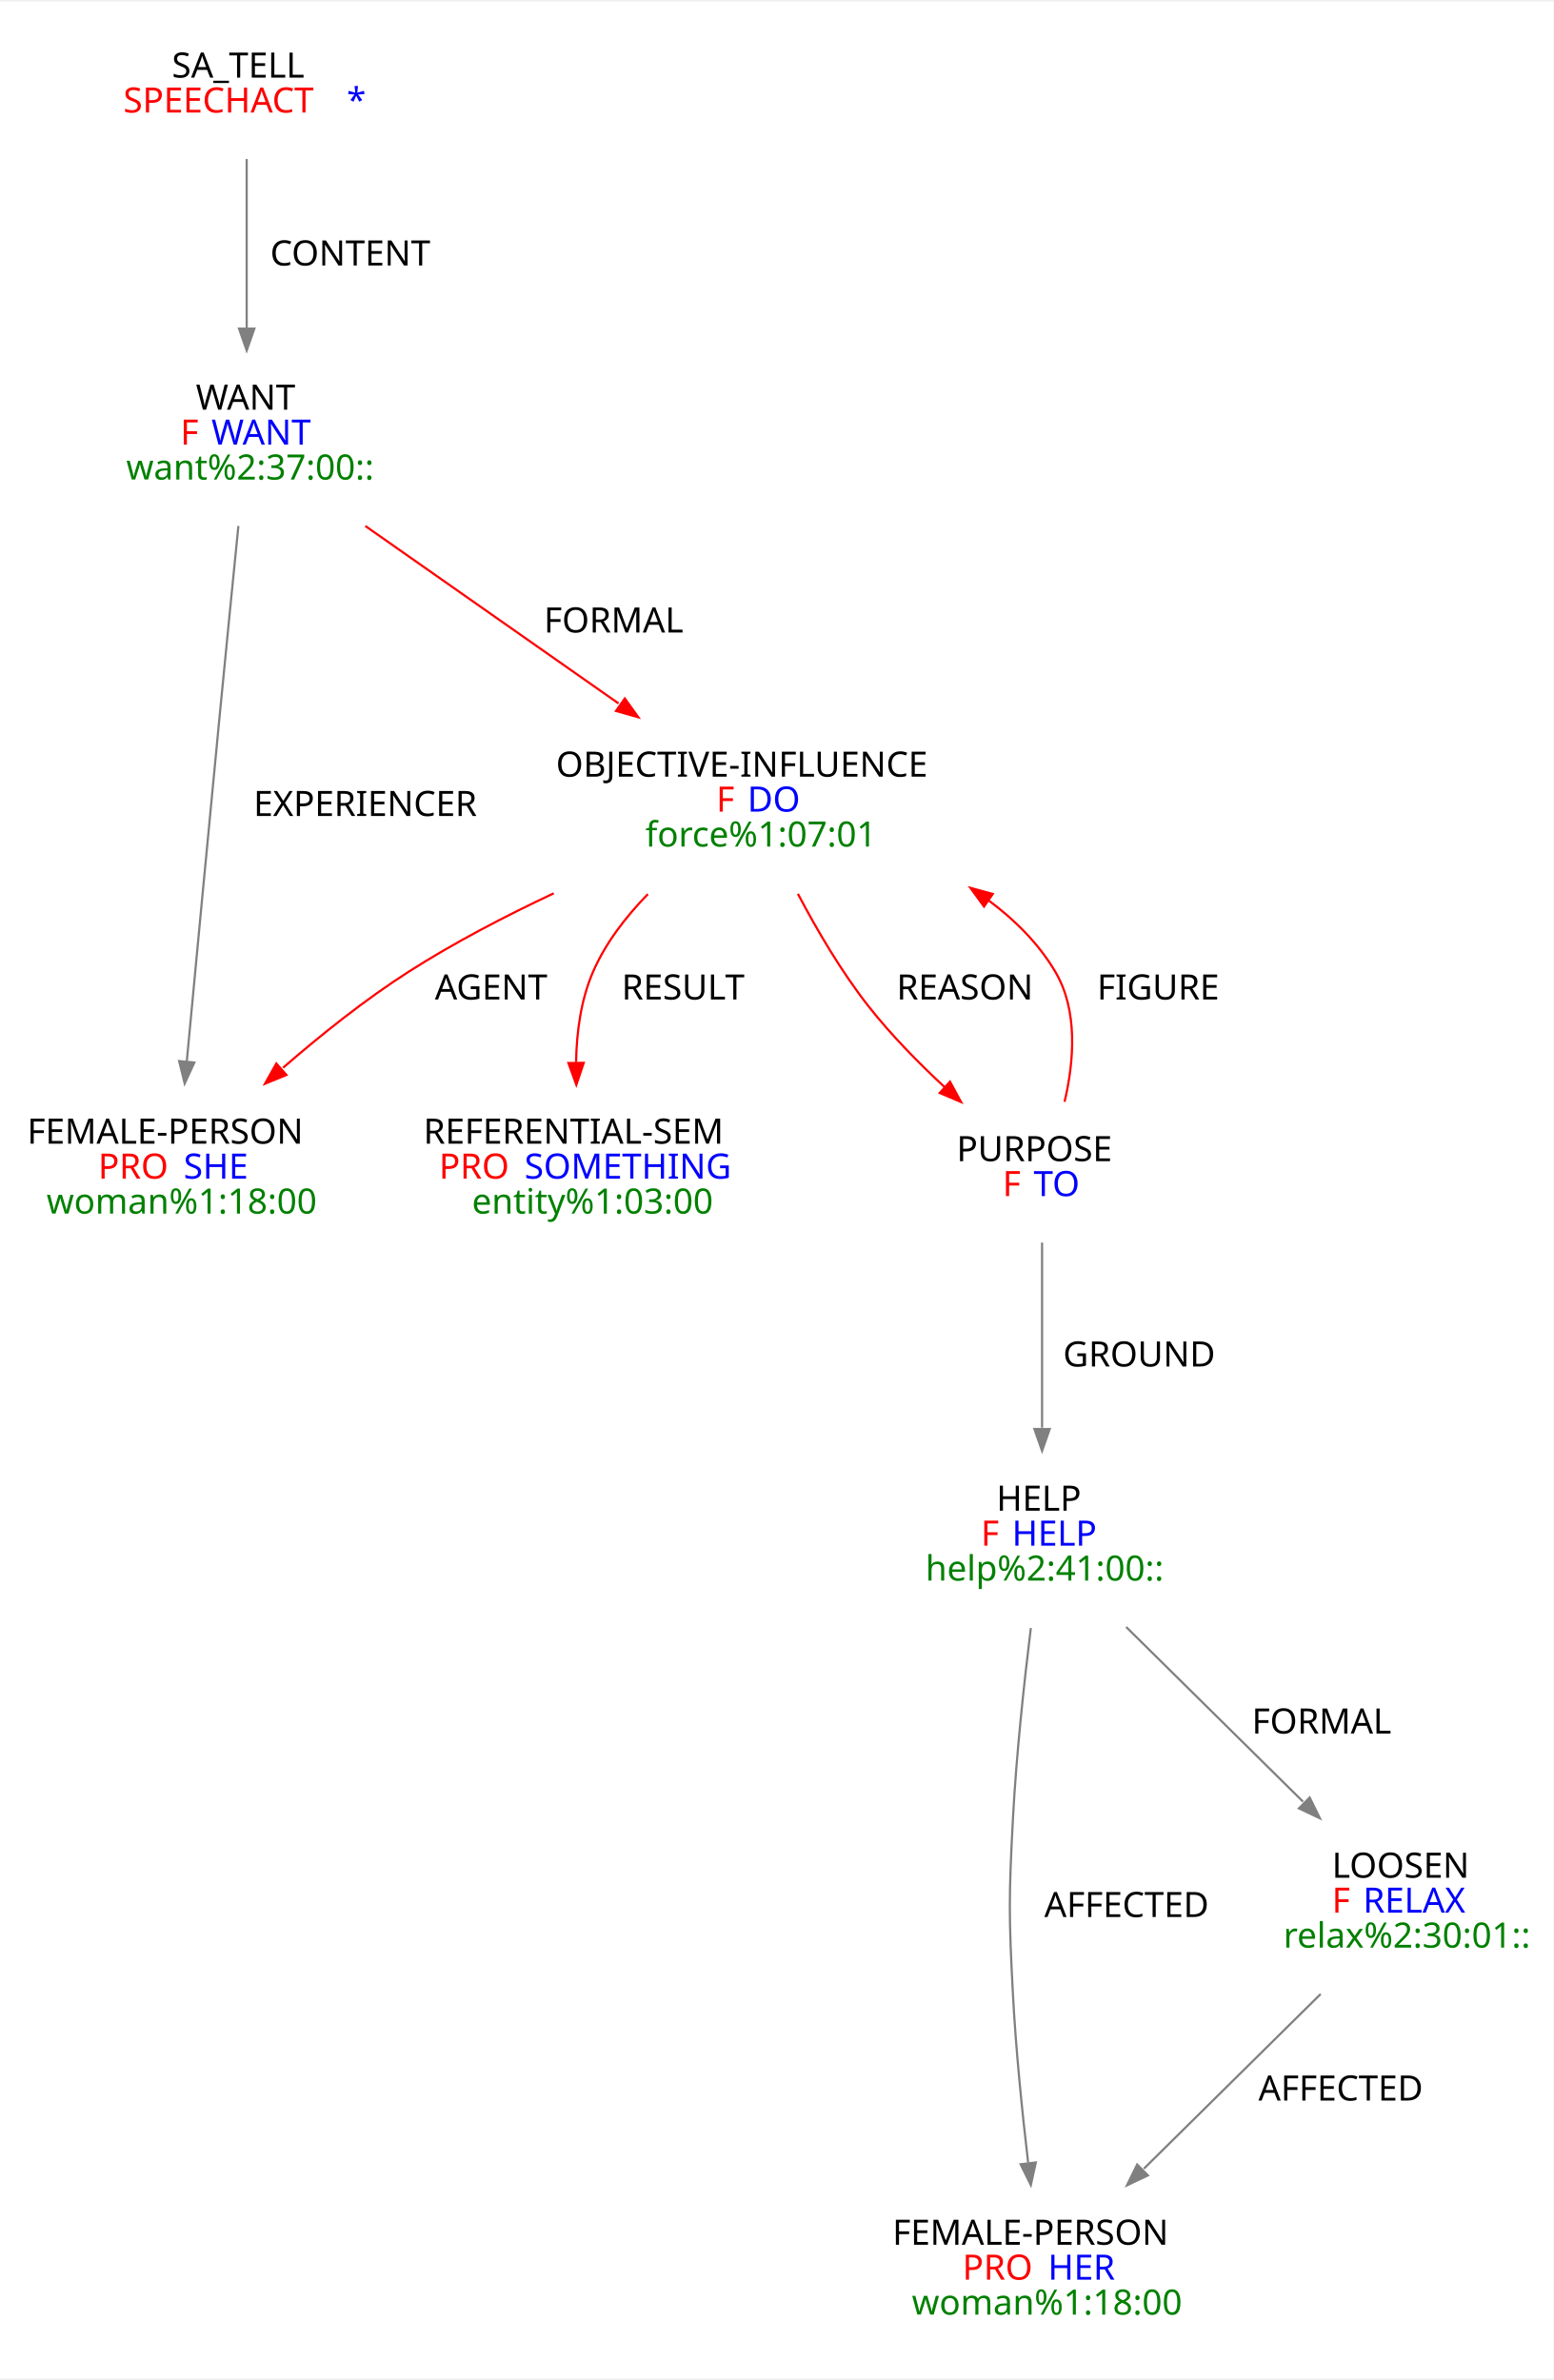
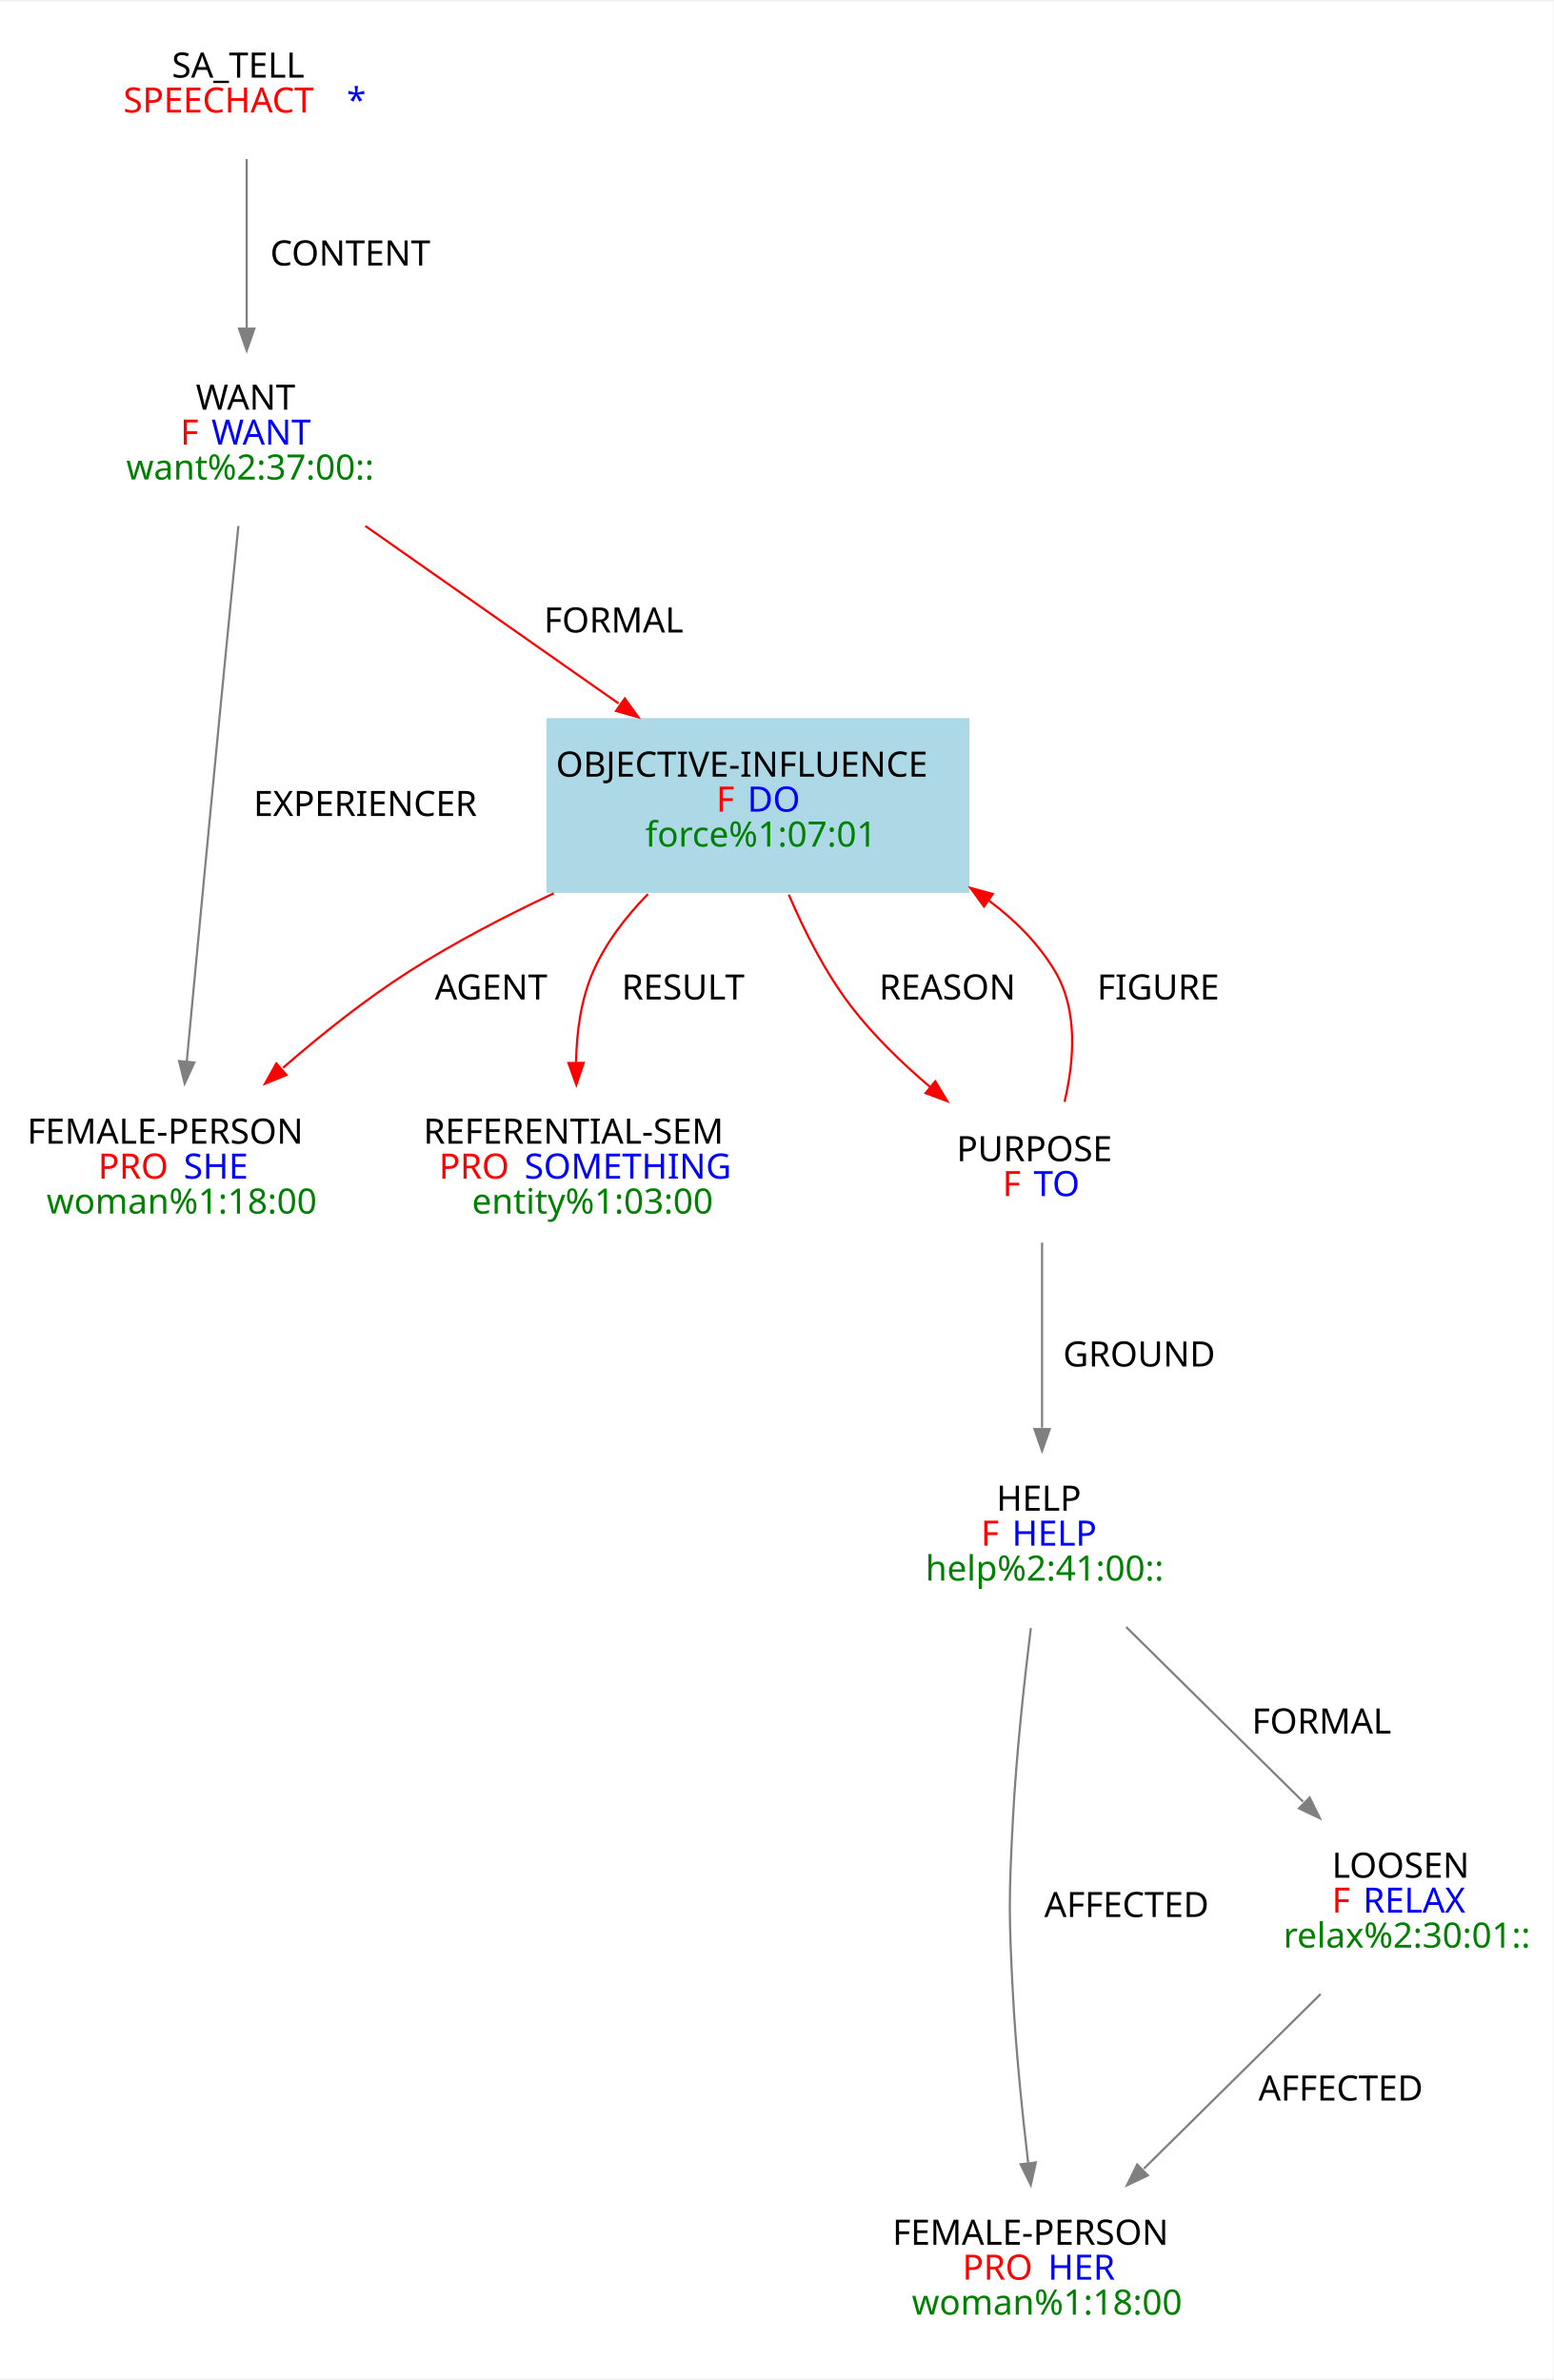
<svg xmlns="http://www.w3.org/2000/svg" xmlns:xlink="http://www.w3.org/1999/xlink" width="355pt" height="544pt" viewBox="0.00 0.00 355.47 544.00">
  <g id="graph0" class="graph" transform="scale(1 1) rotate(0) translate(4 540)">
    <polygon fill="white" stroke="transparent" points="-4,4 -4,-540 351.47,-540 351.47,4 -4,4" />
    <g id="node1" class="node">
      <g id="a_node1">
        <a xlink:href="http://trips.ihmc.us/lexicon/data/ONT::SA_TELL.xml" xlink:title="&lt;font color=&quot;green&quot;&gt;&lt;br /&gt;&lt;/font&gt; &lt;font color=&quot;black&quot;&gt;SA_TELL&lt;/font&gt; &lt;font color=&quot;green&quot;&gt;&lt;br /&gt;&lt;/font&gt; &lt;font color=&quot;red&quot;&gt;SPEECHACT&lt;/font&gt; &lt;font color=&quot;blue&quot;&gt;* &lt;/font&gt; &lt;font color=&quot;green&quot;&gt;&lt;br /&gt; &lt;/font&gt;">
          <text text-anchor="start" x="33.11" y="-522.6" font-family="Work Sans" font-size="8.00"> </text>
          <text text-anchor="start" x="35.33" y="-522.6" font-family="Work Sans" font-size="8.00">SA_TELL</text>
          <text text-anchor="start" x="69.57" y="-522.6" font-family="Work Sans" font-size="8.00"> </text>
          <text text-anchor="start" x="22" y="-514.6" font-family="Work Sans" font-size="8.00"> </text>
          <text text-anchor="start" x="24.22" y="-514.6" font-family="Work Sans" font-size="8.00" fill="red">SPEECHACT</text>
          <text text-anchor="start" x="73.12" y="-514.6" font-family="Work Sans" font-size="8.00"> </text>
          <text text-anchor="start" x="75.34" y="-514.6" font-family="Work Sans" font-size="8.00" fill="blue">* </text>
          <text text-anchor="start" x="80.68" y="-514.6" font-family="Work Sans" font-size="8.00"> </text>
          <text text-anchor="start" x="51.34" y="-506.6" font-family="Work Sans" font-size="8.00" fill="green"> </text>
        </a>
      </g>
    </g>
    <g id="node2" class="node">
      <g id="a_node2">
        <a xlink:href="http://trips.ihmc.us/lexicon/data/ONT::WANT.xml" xlink:title="&lt;font color=&quot;green&quot;&gt;&lt;br /&gt;&lt;/font&gt; &lt;font color=&quot;black&quot;&gt;WANT&lt;/font&gt; &lt;font color=&quot;green&quot;&gt;&lt;br /&gt;&lt;/font&gt; &lt;font color=&quot;red&quot;&gt;F&lt;/font&gt; &lt;font color=&quot;blue&quot;&gt;WANT&lt;/font&gt; &lt;font color=&quot;green&quot;&gt;&lt;br /&gt;&lt;/font&gt; &lt;font color=&quot;green&quot;&gt;want%2:37:00::&lt;/font&gt; &lt;font color=&quot;green&quot;&gt;&lt;br /&gt; &lt;/font&gt;">
          <text text-anchor="start" x="38.6" y="-446.6" font-family="Work Sans" font-size="8.00"> </text>
          <text text-anchor="start" x="40.82" y="-446.6" font-family="Work Sans" font-size="8.00">WANT</text>
          <text text-anchor="start" x="64.08" y="-446.6" font-family="Work Sans" font-size="8.00"> </text>
          <text text-anchor="start" x="35.04" y="-438.6" font-family="Work Sans" font-size="8.00"> </text>
          <text text-anchor="start" x="37.27" y="-438.6" font-family="Work Sans" font-size="8.00" fill="red">F</text>
          <text text-anchor="start" x="42.15" y="-438.6" font-family="Work Sans" font-size="8.00"> </text>
          <text text-anchor="start" x="44.38" y="-438.6" font-family="Work Sans" font-size="8.00" fill="blue">WANT</text>
          <text text-anchor="start" x="67.63" y="-438.6" font-family="Work Sans" font-size="8.00"> </text>
          <text text-anchor="start" x="22.65" y="-430.6" font-family="Work Sans" font-size="8.00"> </text>
          <text text-anchor="start" x="24.88" y="-430.6" font-family="Work Sans" font-size="8.00" fill="green">want%2:37:00::</text>
          <text text-anchor="start" x="80.03" y="-430.6" font-family="Work Sans" font-size="8.00"> </text>
          <text text-anchor="start" x="51.34" y="-422.6" font-family="Work Sans" font-size="8.00" fill="green"> </text>
        </a>
      </g>
    </g>
-     <g id="edge1" class="edge">
+     <g id="edge6" class="edge">
      <path fill="none" stroke="grey" stroke-width="0.5" d="M52.45,-503.96C52.45,-493.04 52.45,-478.02 52.45,-465.39" />
      <polygon fill="grey" stroke="grey" stroke-width="0.5" points="54.2,-465.14 52.45,-460.14 50.7,-465.14 54.2,-465.14" />
      <text text-anchor="middle" x="76.16" y="-479.6" font-family="Work Sans" font-size="8.00"> CONTENT   </text>
    </g>
    <g id="node3" class="node">
      <g id="a_node3">
        <a xlink:href="http://trips.ihmc.us/lexicon/data/ONT::FEMALE-PERSON.xml" xlink:title="&lt;font color=&quot;green&quot;&gt;&lt;br /&gt;&lt;/font&gt; &lt;font color=&quot;black&quot;&gt;FEMALE-PERSON&lt;/font&gt; &lt;font color=&quot;green&quot;&gt;&lt;br /&gt;&lt;/font&gt; &lt;font color=&quot;red&quot;&gt;PRO&lt;/font&gt; &lt;font color=&quot;blue&quot;&gt;SHE&lt;/font&gt; &lt;font color=&quot;green&quot;&gt;&lt;br /&gt;&lt;/font&gt; &lt;font color=&quot;green&quot;&gt;woman%1:18:00&lt;/font&gt; &lt;font color=&quot;green&quot;&gt;&lt;br /&gt; &lt;/font&gt;">
          <text text-anchor="start" x="0" y="-278.6" font-family="Work Sans" font-size="8.00"> </text>
          <text text-anchor="start" x="2.22" y="-278.6" font-family="Work Sans" font-size="8.00">FEMALE-PERSON</text>
          <text text-anchor="start" x="70.68" y="-278.6" font-family="Work Sans" font-size="8.00"> </text>
          <text text-anchor="start" x="16.22" y="-270.6" font-family="Work Sans" font-size="8.00"> </text>
          <text text-anchor="start" x="18.45" y="-270.6" font-family="Work Sans" font-size="8.00" fill="red">PRO</text>
          <text text-anchor="start" x="35.78" y="-270.6" font-family="Work Sans" font-size="8.00"> </text>
          <text text-anchor="start" x="38.01" y="-270.6" font-family="Work Sans" font-size="8.00" fill="blue">SHE</text>
          <text text-anchor="start" x="54.46" y="-270.6" font-family="Work Sans" font-size="8.00"> </text>
          <text text-anchor="start" x="4.43" y="-262.6" font-family="Work Sans" font-size="8.00"> </text>
          <text text-anchor="start" x="6.65" y="-262.6" font-family="Work Sans" font-size="8.00" fill="green">woman%1:18:00</text>
          <text text-anchor="start" x="66.25" y="-262.6" font-family="Work Sans" font-size="8.00"> </text>
          <text text-anchor="start" x="35.34" y="-254.6" font-family="Work Sans" font-size="8.00" fill="green"> </text>
        </a>
      </g>
    </g>
-     <g id="edge6" class="edge">
+     <g id="edge2" class="edge">
      <path fill="none" stroke="grey" stroke-width="0.5" d="M50.55,-419.98C49.3,-407.48 47.64,-390.77 46.21,-376 43.61,-349.14 40.7,-318.32 38.74,-297.45" />
      <polygon fill="grey" stroke="grey" stroke-width="0.5" points="40.47,-297.18 38.26,-292.37 36.99,-297.51 40.47,-297.18" />
      <text text-anchor="middle" x="79.57" y="-353.6" font-family="Work Sans" font-size="8.00"> EXPERIENCER   </text>
    </g>
    <g id="node4" class="node">
      <g id="a_node4">
        <a xlink:href="http://trips.ihmc.us/lexicon/data/ONT::OBJECTIVE-INFLUENCE.xml" xlink:title="&lt;font color=&quot;green&quot;&gt;&lt;br /&gt;&lt;/font&gt; &lt;font color=&quot;black&quot;&gt;OBJECTIVE-INFLUENCE&lt;/font&gt; &lt;font color=&quot;green&quot;&gt;&lt;br /&gt;&lt;/font&gt; &lt;font color=&quot;red&quot;&gt;F&lt;/font&gt; &lt;font color=&quot;blue&quot;&gt;DO&lt;/font&gt; &lt;font color=&quot;green&quot;&gt;&lt;br /&gt;&lt;/font&gt; &lt;font color=&quot;green&quot;&gt;force%1:07:01&lt;/font&gt; &lt;font color=&quot;green&quot;&gt;&lt;br /&gt; &lt;/font&gt;">
+           <polygon fill="lightblue" stroke="transparent" points="217.85,-376 121.05,-376 121.05,-336 217.85,-336 217.85,-376" />
          <text text-anchor="start" x="121" y="-362.6" font-family="Work Sans" font-size="8.00"> </text>
          <text text-anchor="start" x="123.22" y="-362.6" font-family="Work Sans" font-size="8.00">OBJECTIVE-INFLUENCE</text>
          <text text-anchor="start" x="215.68" y="-362.6" font-family="Work Sans" font-size="8.00"> </text>
          <text text-anchor="start" x="157.67" y="-354.6" font-family="Work Sans" font-size="8.00"> </text>
          <text text-anchor="start" x="159.9" y="-354.6" font-family="Work Sans" font-size="8.00" fill="red">F</text>
          <text text-anchor="start" x="164.78" y="-354.6" font-family="Work Sans" font-size="8.00"> </text>
          <text text-anchor="start" x="167.01" y="-354.6" font-family="Work Sans" font-size="8.00" fill="blue">DO</text>
          <text text-anchor="start" x="179.01" y="-354.6" font-family="Work Sans" font-size="8.00"> </text>
          <text text-anchor="start" x="141.43" y="-346.6" font-family="Work Sans" font-size="8.00"> </text>
          <text text-anchor="start" x="143.66" y="-346.6" font-family="Work Sans" font-size="8.00" fill="green">force%1:07:01</text>
          <text text-anchor="start" x="195.25" y="-346.6" font-family="Work Sans" font-size="8.00"> </text>
          <text text-anchor="start" x="168.34" y="-338.6" font-family="Work Sans" font-size="8.00" fill="green"> </text>
        </a>
      </g>
    </g>
-     <g id="edge8" class="edge">
+     <g id="edge3" class="edge">
      <path fill="none" stroke="red" stroke-width="0.5" d="M79.59,-419.98C96.89,-407.86 119.38,-392.09 137.54,-379.36" />
      <polygon fill="red" stroke="red" stroke-width="0.5" points="138.97,-380.5 142.06,-376.2 136.96,-377.64 138.97,-380.5" />
      <text text-anchor="middle" x="136.42" y="-395.6" font-family="Work Sans" font-size="8.00"> FORMAL   </text>
    </g>
-     <g id="edge2" class="edge">
+     <g id="edge1" class="edge">
      <path fill="none" stroke="red" stroke-width="0.5" d="M122.72,-335.91C111.55,-330.66 99.88,-324.58 89.58,-318 79.6,-311.63 69.48,-303.54 60.78,-295.99" />
      <polygon fill="red" stroke="red" stroke-width="0.5" points="61.54,-294.33 56.64,-292.33 59.23,-296.95 61.54,-294.33" />
      <text text-anchor="middle" x="108.39" y="-311.6" font-family="Work Sans" font-size="8.00"> AGENT   </text>
    </g>
    <g id="node5" class="node">
      <g id="a_node5">
        <a xlink:href="http://trips.ihmc.us/lexicon/data/ONT::REFERENTIAL-SEM.xml" xlink:title="&lt;font color=&quot;green&quot;&gt;&lt;br /&gt;&lt;/font&gt; &lt;font color=&quot;black&quot;&gt;REFERENTIAL-SEM&lt;/font&gt; &lt;font color=&quot;green&quot;&gt;&lt;br /&gt;&lt;/font&gt; &lt;font color=&quot;red&quot;&gt;PRO&lt;/font&gt; &lt;font color=&quot;blue&quot;&gt;SOMETHING&lt;/font&gt; &lt;font color=&quot;green&quot;&gt;&lt;br /&gt;&lt;/font&gt; &lt;font color=&quot;green&quot;&gt;entity%1:03:00&lt;/font&gt; &lt;font color=&quot;green&quot;&gt;&lt;br /&gt; &lt;/font&gt;">
          <text text-anchor="start" x="90.67" y="-278.6" font-family="Work Sans" font-size="8.00"> </text>
          <text text-anchor="start" x="92.89" y="-278.6" font-family="Work Sans" font-size="8.00">REFERENTIAL-SEM</text>
          <text text-anchor="start" x="168.01" y="-278.6" font-family="Work Sans" font-size="8.00"> </text>
          <text text-anchor="start" x="94.23" y="-270.6" font-family="Work Sans" font-size="8.00"> </text>
          <text text-anchor="start" x="96.45" y="-270.6" font-family="Work Sans" font-size="8.00" fill="red">PRO</text>
          <text text-anchor="start" x="113.79" y="-270.6" font-family="Work Sans" font-size="8.00"> </text>
          <text text-anchor="start" x="116.01" y="-270.6" font-family="Work Sans" font-size="8.00" fill="blue">SOMETHING</text>
          <text text-anchor="start" x="164.45" y="-270.6" font-family="Work Sans" font-size="8.00"> </text>
          <text text-anchor="start" x="101.77" y="-262.6" font-family="Work Sans" font-size="8.00"> </text>
          <text text-anchor="start" x="103.99" y="-262.6" font-family="Work Sans" font-size="8.00" fill="green">entity%1:03:00</text>
          <text text-anchor="start" x="156.91" y="-262.6" font-family="Work Sans" font-size="8.00"> </text>
          <text text-anchor="start" x="129.34" y="-254.6" font-family="Work Sans" font-size="8.00" fill="green"> </text>
        </a>
      </g>
    </g>
-     <g id="edge5" class="edge">
+     <g id="edge9" class="edge">
      <path fill="none" stroke="red" stroke-width="0.5" d="M144.25,-335.72C139.21,-330.55 134.59,-324.56 131.73,-318 128.94,-311.61 127.94,-304.2 127.82,-297.27" />
      <polygon fill="red" stroke="red" stroke-width="0.5" points="129.57,-297.1 127.88,-292.08 126.07,-297.06 129.57,-297.1" />
      <text text-anchor="middle" x="152.31" y="-311.6" font-family="Work Sans" font-size="8.00"> RESULT   </text>
    </g>
    <g id="node6" class="node">
      <g id="a_node6">
        <a xlink:href="http://trips.ihmc.us/lexicon/data/ONT::PURPOSE.xml" xlink:title="&lt;font color=&quot;green&quot;&gt;&lt;br /&gt;&lt;/font&gt; &lt;font color=&quot;black&quot;&gt;PURPOSE&lt;/font&gt; &lt;font color=&quot;green&quot;&gt;&lt;br /&gt;&lt;/font&gt; &lt;font color=&quot;red&quot;&gt;F&lt;/font&gt; &lt;font color=&quot;blue&quot;&gt;TO&lt;/font&gt; &lt;font color=&quot;green&quot;&gt;&lt;br /&gt; &lt;/font&gt;">
          <text text-anchor="start" x="212.67" y="-274.6" font-family="Work Sans" font-size="8.00"> </text>
          <text text-anchor="start" x="214.89" y="-274.6" font-family="Work Sans" font-size="8.00">PURPOSE</text>
          <text text-anchor="start" x="254.01" y="-274.6" font-family="Work Sans" font-size="8.00"> </text>
          <text text-anchor="start" x="223.19" y="-266.6" font-family="Work Sans" font-size="8.00"> </text>
          <text text-anchor="start" x="225.41" y="-266.6" font-family="Work Sans" font-size="8.00" fill="red">F</text>
          <text text-anchor="start" x="230.3" y="-266.6" font-family="Work Sans" font-size="8.00"> </text>
          <text text-anchor="start" x="232.52" y="-266.6" font-family="Work Sans" font-size="8.00" fill="blue">TO</text>
          <text text-anchor="start" x="243.49" y="-266.6" font-family="Work Sans" font-size="8.00"> </text>
          <text text-anchor="start" x="233.34" y="-258.6" font-family="Work Sans" font-size="8.00" fill="green"> </text>
        </a>
      </g>
    </g>
+     <g id="edge10" class="edge">
+       <path fill="none" stroke="red" stroke-width="0.5" d="M176.5,-335.59C180.06,-327.25 184.88,-317.68 190.78,-310 195.89,-303.34 202.39,-297.05 208.79,-291.61" />
+       <polygon fill="red" stroke="red" stroke-width="0.5" points="210.02,-292.87 212.76,-288.33 207.79,-290.17 210.02,-292.87" />
+       <text text-anchor="middle" x="212.79" y="-311.6" font-family="Work Sans" font-size="8.00"> REASON   </text>
+     </g>
    <g id="edge4" class="edge">
-       <path fill="none" stroke="red" stroke-width="0.5" d="M178.58,-335.79C182.95,-327.49 188.57,-317.89 194.78,-310 199.89,-303.5 206.16,-297.11 212.19,-291.51" />
-       <polygon fill="red" stroke="red" stroke-width="0.5" points="213.38,-292.8 215.91,-288.14 211.03,-290.21 213.38,-292.8" />
-       <text text-anchor="middle" x="216.79" y="-311.6" font-family="Work Sans" font-size="8.00"> REASON   </text>
-     </g>
-     <g id="edge11" class="edge">
      <path fill="none" stroke="red" stroke-width="0.5" d="M239.6,-288.19C241.77,-297.43 242.73,-309.12 237.45,-318 233.66,-324.38 228.33,-329.73 222.32,-334.2" />
      <polygon fill="red" stroke="red" stroke-width="0.5" points="221.17,-332.87 218.05,-337.16 223.16,-335.75 221.17,-332.87" />
      <text text-anchor="middle" x="261.01" y="-311.6" font-family="Work Sans" font-size="8.00"> FIGURE   </text>
    </g>
    <g id="node7" class="node">
      <g id="a_node7">
        <a xlink:href="http://trips.ihmc.us/lexicon/data/ONT::HELP.xml" xlink:title="&lt;font color=&quot;green&quot;&gt;&lt;br /&gt;&lt;/font&gt; &lt;font color=&quot;black&quot;&gt;HELP&lt;/font&gt; &lt;font color=&quot;green&quot;&gt;&lt;br /&gt;&lt;/font&gt; &lt;font color=&quot;red&quot;&gt;F&lt;/font&gt; &lt;font color=&quot;blue&quot;&gt;HELP&lt;/font&gt; &lt;font color=&quot;green&quot;&gt;&lt;br /&gt;&lt;/font&gt; &lt;font color=&quot;green&quot;&gt;help%2:41:00::&lt;/font&gt; &lt;font color=&quot;green&quot;&gt;&lt;br /&gt; &lt;/font&gt;">
          <text text-anchor="start" x="221.78" y="-194.6" font-family="Work Sans" font-size="8.00"> </text>
          <text text-anchor="start" x="224" y="-194.6" font-family="Work Sans" font-size="8.00">HELP</text>
          <text text-anchor="start" x="244.9" y="-194.6" font-family="Work Sans" font-size="8.00"> </text>
          <text text-anchor="start" x="218.22" y="-186.6" font-family="Work Sans" font-size="8.00"> </text>
          <text text-anchor="start" x="220.45" y="-186.6" font-family="Work Sans" font-size="8.00" fill="red">F</text>
          <text text-anchor="start" x="225.33" y="-186.6" font-family="Work Sans" font-size="8.00"> </text>
          <text text-anchor="start" x="227.56" y="-186.6" font-family="Work Sans" font-size="8.00" fill="blue">HELP</text>
          <text text-anchor="start" x="248.46" y="-186.6" font-family="Work Sans" font-size="8.00"> </text>
          <text text-anchor="start" x="205.54" y="-178.6" font-family="Work Sans" font-size="8.00"> </text>
          <text text-anchor="start" x="207.76" y="-178.6" font-family="Work Sans" font-size="8.00" fill="green">help%2:41:00::</text>
          <text text-anchor="start" x="261.14" y="-178.6" font-family="Work Sans" font-size="8.00"> </text>
          <text text-anchor="start" x="233.34" y="-170.6" font-family="Work Sans" font-size="8.00" fill="green"> </text>
        </a>
      </g>
    </g>
-     <g id="edge9" class="edge">
+     <g id="edge5" class="edge">
      <path fill="none" stroke="grey" stroke-width="0.5" d="M234.45,-255.96C234.45,-244.12 234.45,-227.38 234.45,-213.6" />
      <polygon fill="grey" stroke="grey" stroke-width="0.5" points="236.2,-213.29 234.45,-208.29 232.7,-213.29 236.2,-213.29" />
      <text text-anchor="middle" x="256.67" y="-227.6" font-family="Work Sans" font-size="8.00"> GROUND   </text>
    </g>
    <g id="node8" class="node">
      <g id="a_node8">
        <a xlink:href="http://trips.ihmc.us/lexicon/data/ONT::FEMALE-PERSON.xml" xlink:title="&lt;font color=&quot;green&quot;&gt;&lt;br /&gt;&lt;/font&gt; &lt;font color=&quot;black&quot;&gt;FEMALE-PERSON&lt;/font&gt; &lt;font color=&quot;green&quot;&gt;&lt;br /&gt;&lt;/font&gt; &lt;font color=&quot;red&quot;&gt;PRO&lt;/font&gt; &lt;font color=&quot;blue&quot;&gt;HER&lt;/font&gt; &lt;font color=&quot;green&quot;&gt;&lt;br /&gt;&lt;/font&gt; &lt;font color=&quot;green&quot;&gt;woman%1:18:00&lt;/font&gt; &lt;font color=&quot;green&quot;&gt;&lt;br /&gt; &lt;/font&gt;">
          <text text-anchor="start" x="198" y="-26.6" font-family="Work Sans" font-size="8.00"> </text>
          <text text-anchor="start" x="200.22" y="-26.6" font-family="Work Sans" font-size="8.00">FEMALE-PERSON</text>
          <text text-anchor="start" x="268.68" y="-26.6" font-family="Work Sans" font-size="8.00"> </text>
          <text text-anchor="start" x="214" y="-18.6" font-family="Work Sans" font-size="8.00"> </text>
          <text text-anchor="start" x="216.23" y="-18.6" font-family="Work Sans" font-size="8.00" fill="red">PRO</text>
          <text text-anchor="start" x="233.56" y="-18.6" font-family="Work Sans" font-size="8.00"> </text>
          <text text-anchor="start" x="235.79" y="-18.6" font-family="Work Sans" font-size="8.00" fill="blue">HER</text>
          <text text-anchor="start" x="252.68" y="-18.6" font-family="Work Sans" font-size="8.00"> </text>
          <text text-anchor="start" x="202.43" y="-10.6" font-family="Work Sans" font-size="8.00"> </text>
          <text text-anchor="start" x="204.65" y="-10.6" font-family="Work Sans" font-size="8.00" fill="green">woman%1:18:00</text>
          <text text-anchor="start" x="264.25" y="-10.6" font-family="Work Sans" font-size="8.00"> </text>
          <text text-anchor="start" x="233.34" y="-2.6" font-family="Work Sans" font-size="8.00" fill="green"> </text>
        </a>
      </g>
    </g>
-     <g id="edge7" class="edge">
+     <g id="edge11" class="edge">
      <path fill="none" stroke="grey" stroke-width="0.5" d="M231.88,-167.74C230.35,-155.29 228.55,-138.72 227.78,-124 226.84,-106.25 226.84,-101.75 227.78,-84 228.45,-71.24 229.89,-57.08 231.26,-45.42" />
      <polygon fill="grey" stroke="grey" stroke-width="0.5" points="233.02,-45.43 231.88,-40.26 229.54,-45.01 233.02,-45.43" />
      <text text-anchor="middle" x="253.79" y="-101.6" font-family="Work Sans" font-size="8.00"> AFFECTED   </text>
    </g>
    <g id="node9" class="node">
      <g id="a_node9">
        <a xlink:href="http://trips.ihmc.us/lexicon/data/ONT::LOOSEN.xml" xlink:title="&lt;font color=&quot;green&quot;&gt;&lt;br /&gt;&lt;/font&gt; &lt;font color=&quot;black&quot;&gt;LOOSEN&lt;/font&gt; &lt;font color=&quot;green&quot;&gt;&lt;br /&gt;&lt;/font&gt; &lt;font color=&quot;red&quot;&gt;F&lt;/font&gt; &lt;font color=&quot;blue&quot;&gt;RELAX&lt;/font&gt; &lt;font color=&quot;green&quot;&gt;&lt;br /&gt;&lt;/font&gt; &lt;font color=&quot;green&quot;&gt;relax%2:30:01::&lt;/font&gt; &lt;font color=&quot;green&quot;&gt;&lt;br /&gt; &lt;/font&gt;">
          <text text-anchor="start" x="298.56" y="-110.6" font-family="Work Sans" font-size="8.00"> </text>
          <text text-anchor="start" x="300.78" y="-110.6" font-family="Work Sans" font-size="8.00">LOOSEN</text>
          <text text-anchor="start" x="334.12" y="-110.6" font-family="Work Sans" font-size="8.00"> </text>
          <text text-anchor="start" x="298.56" y="-102.6" font-family="Work Sans" font-size="8.00"> </text>
          <text text-anchor="start" x="300.78" y="-102.6" font-family="Work Sans" font-size="8.00" fill="red">F</text>
          <text text-anchor="start" x="305.67" y="-102.6" font-family="Work Sans" font-size="8.00"> </text>
          <text text-anchor="start" x="307.89" y="-102.6" font-family="Work Sans" font-size="8.00" fill="blue">RELAX</text>
          <text text-anchor="start" x="334.12" y="-102.6" font-family="Work Sans" font-size="8.00"> </text>
          <text text-anchor="start" x="287.43" y="-94.6" font-family="Work Sans" font-size="8.00"> </text>
          <text text-anchor="start" x="289.66" y="-94.6" font-family="Work Sans" font-size="8.00" fill="green">relax%2:30:01::</text>
          <text text-anchor="start" x="345.25" y="-94.6" font-family="Work Sans" font-size="8.00"> </text>
          <text text-anchor="start" x="316.34" y="-86.6" font-family="Work Sans" font-size="8.00" fill="green"> </text>
        </a>
      </g>
    </g>
-     <g id="edge3" class="edge">
+     <g id="edge7" class="edge">
      <path fill="none" stroke="grey" stroke-width="0.5" d="M253.7,-167.98C265.77,-156.06 281.39,-140.62 294.16,-128.01" />
      <polygon fill="grey" stroke="grey" stroke-width="0.5" points="295.69,-128.96 298.02,-124.2 293.23,-126.47 295.69,-128.96" />
      <text text-anchor="middle" x="298.42" y="-143.6" font-family="Work Sans" font-size="8.00"> FORMAL   </text>
    </g>
-     <g id="edge10" class="edge">
+     <g id="edge8" class="edge">
      <path fill="none" stroke="grey" stroke-width="0.5" d="M298.2,-83.98C286.14,-72.06 270.51,-56.62 257.75,-44.01" />
      <polygon fill="grey" stroke="grey" stroke-width="0.5" points="258.67,-42.47 253.88,-40.2 256.21,-44.96 258.67,-42.47" />
      <text text-anchor="middle" x="302.79" y="-59.6" font-family="Work Sans" font-size="8.00"> AFFECTED   </text>
    </g>
  </g>
</svg>
